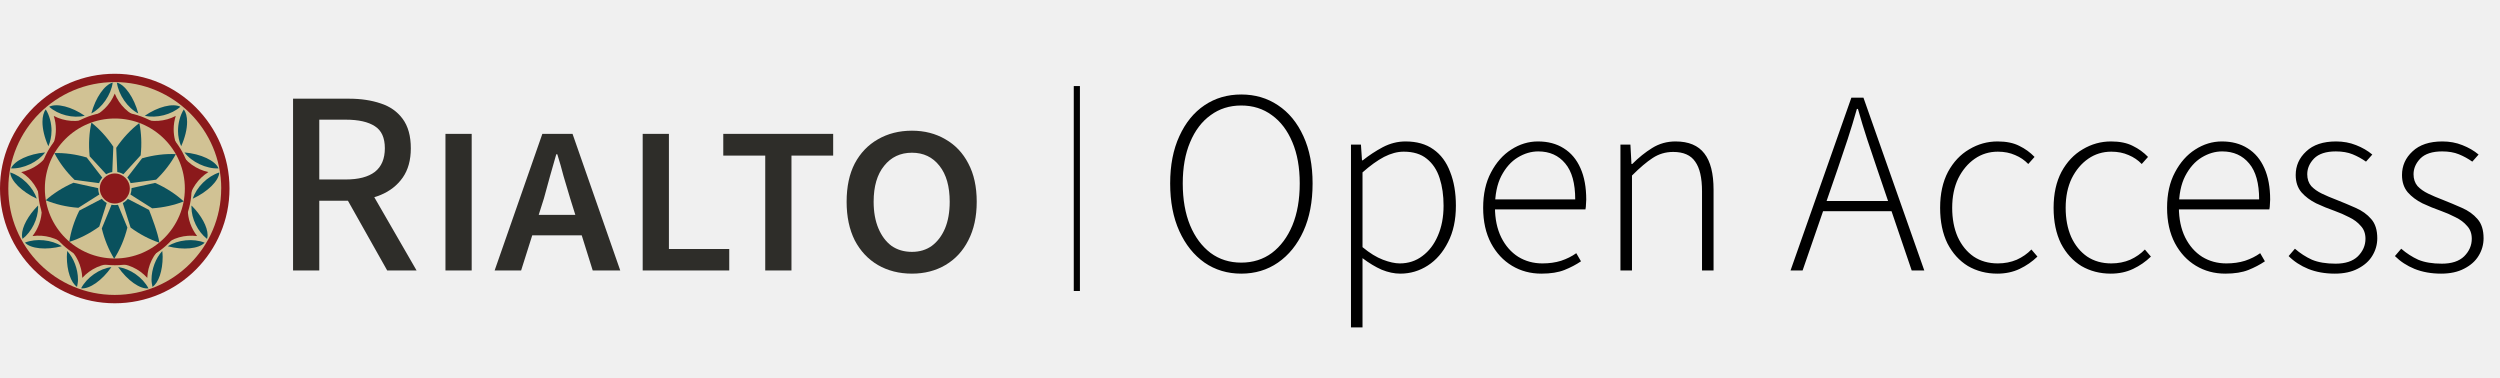
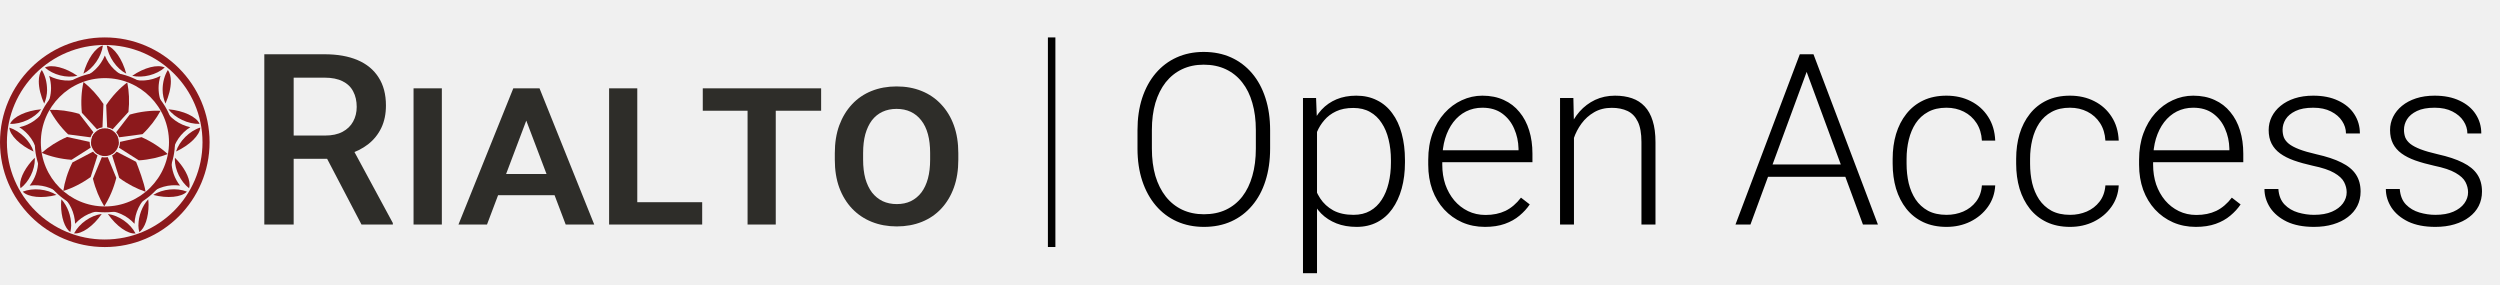
- <svg xmlns="http://www.w3.org/2000/svg" width="305" height="46" viewBox="0 0 305 46" fill="none">
-   <g clip-path="url(#clip0_68_1022)">
-     <path d="M14 9C6.282 9 0 15.28 0 23C0 30.72 6.282 37 14 37C21.718 37 28 30.72 28 23C28 15.28 21.723 9 14 9ZM14 35.501C7.093 35.501 1.493 29.902 1.493 23C1.493 16.098 7.093 10.499 14 10.499C20.907 10.499 26.507 16.098 26.507 23C26.507 29.902 20.907 35.501 14 35.501Z" fill="#8B191B" />
-     <path d="M26.985 23C26.985 30.169 21.169 35.981 13.994 35.981C6.819 35.981 1.015 30.169 1.015 23C1.015 15.831 6.825 10.013 14 10.013C21.175 10.013 26.991 15.825 26.991 23H26.985Z" fill="#D1C294" />
-     <path d="M24.045 28.794C23.322 27.858 22.907 26.709 22.907 25.518C22.907 25.216 22.931 24.908 22.989 24.6C22.989 24.6 22.989 24.588 22.989 24.582C23.258 23.071 24.162 21.785 25.422 20.991C23.969 20.677 22.674 19.777 21.898 18.438C21.42 17.608 21.187 16.69 21.187 15.772C21.187 15.221 21.274 14.67 21.443 14.143C20.131 14.83 18.567 14.96 17.115 14.439C15.674 13.912 14.56 12.798 14 11.417C13.44 12.798 12.326 13.912 10.873 14.439C9.432 14.96 7.869 14.83 6.562 14.143C6.732 14.67 6.819 15.215 6.819 15.772C6.819 16.696 6.58 17.626 6.102 18.462C5.332 19.789 4.037 20.689 2.584 20.997C3.833 21.779 4.731 23.053 5.011 24.546C5.011 24.546 5.028 24.647 5.028 24.653C5.075 24.943 5.098 25.234 5.098 25.518C5.098 26.715 4.69 27.864 3.967 28.8C5.437 28.599 6.953 29.008 8.126 29.985L8.167 30.021C8.167 30.021 8.196 30.044 8.207 30.056C9.339 31.04 9.981 32.444 10.039 33.901C11.037 32.799 12.466 32.13 14.012 32.13C15.546 32.13 16.969 32.794 17.967 33.901C18.025 32.414 18.69 30.986 19.874 29.997C21.052 29.014 22.569 28.605 24.039 28.8L24.045 28.794Z" fill="#8B191B" />
-     <path d="M22.552 23C22.552 27.716 18.725 31.537 14.012 31.537C9.298 31.537 5.472 27.716 5.472 23C5.472 18.284 9.298 14.457 14.012 14.457C18.725 14.457 22.552 18.278 22.552 23Z" fill="#D0C192" />
-     <path d="M4.655 25.269C4.655 25.204 4.643 25.139 4.638 25.074C3.447 26.27 2.678 27.68 2.678 28.688C2.678 28.854 2.707 29.002 2.748 29.144C3.873 28.273 4.649 26.697 4.649 25.269H4.655ZM3.039 29.6C3.751 30.352 5.641 30.536 7.537 30.038C6.294 29.239 4.41 29.055 3.039 29.6ZM20.469 30.044C22.365 30.542 24.255 30.358 24.967 29.606C23.596 29.061 21.712 29.245 20.469 30.044ZM23.357 25.263C23.357 26.691 24.133 28.273 25.258 29.144C25.299 29.002 25.328 28.854 25.328 28.688C25.328 27.68 24.564 26.27 23.368 25.074C23.368 25.139 23.351 25.198 23.351 25.263H23.357ZM16.87 13.841C16.351 11.909 15.248 10.321 14.262 10.078C14.467 11.583 15.575 13.171 16.87 13.841ZM11.142 13.841C12.437 13.165 13.545 11.583 13.749 10.078C12.763 10.321 11.661 11.909 11.142 13.841ZM8.155 31.33C8.155 33.013 8.645 34.494 9.398 34.998C9.456 34.713 9.514 34.423 9.514 34.115C9.514 32.847 9.001 31.496 8.202 30.619C8.184 30.856 8.155 31.093 8.155 31.33ZM23.52 24.238C25.346 23.391 26.699 22.058 26.758 21.039C25.317 21.495 23.957 22.852 23.52 24.238ZM10.342 14.125C8.744 13.023 6.918 12.555 5.997 13.023C7.093 14.012 8.896 14.463 10.342 14.125ZM6.288 15.985C6.288 15.037 6.043 14.078 5.582 13.349C5.32 13.698 5.18 14.226 5.18 14.871C5.18 15.754 5.437 16.821 5.903 17.846C6.137 17.283 6.282 16.655 6.282 15.991L6.288 15.985ZM9.893 35.175C10.908 35.3 12.448 34.221 13.592 32.586C12.139 32.764 10.599 33.842 9.893 35.175ZM26.664 20.547C26.267 19.599 24.506 18.77 22.505 18.598C23.392 19.771 25.153 20.607 26.664 20.547ZM1.248 21.039C1.307 22.058 2.66 23.391 4.486 24.238C4.048 22.852 2.689 21.495 1.248 21.039ZM18.486 34.109C18.486 34.417 18.544 34.707 18.602 34.998C19.355 34.494 19.845 33.013 19.845 31.33C19.845 31.099 19.816 30.856 19.798 30.619C18.993 31.496 18.486 32.847 18.486 34.109ZM22.009 13.023C21.082 12.561 19.256 13.023 17.663 14.125C19.098 14.451 20.918 13.989 22.009 13.023ZM5.507 18.598C3.506 18.776 1.744 19.599 1.347 20.547C2.858 20.607 4.614 19.771 5.507 18.598ZM14.414 32.586C15.557 34.227 17.098 35.306 18.113 35.181C17.413 33.842 15.867 32.77 14.414 32.586ZM22.102 17.84C22.569 16.815 22.826 15.748 22.826 14.871C22.826 14.226 22.686 13.698 22.423 13.349C21.968 14.083 21.718 15.037 21.718 15.985C21.718 16.649 21.863 17.277 22.102 17.84Z" fill="#0A515D" />
-     <path d="M10.588 19.214C9.223 18.811 7.857 18.64 6.638 18.675C7.21 19.789 8.05 20.926 9.1 21.951L13.102 22.479L10.582 19.214H10.588Z" fill="#0A515D" />
-     <path d="M8.96 22.295C7.647 22.87 6.492 23.616 5.577 24.428C6.732 24.914 8.102 25.245 9.561 25.352L12.985 23.178L8.96 22.295Z" fill="#0A515D" />
-     <path d="M9.672 25.702C9.036 26.981 8.627 28.303 8.453 29.511C9.648 29.138 10.92 28.51 12.11 27.645L13.335 23.776L9.666 25.696L9.672 25.702Z" fill="#0A515D" />
-     <path d="M19.046 21.922C20.061 20.95 20.878 19.866 21.449 18.805C20.183 18.74 18.754 18.906 17.331 19.315L14.898 22.473L19.046 21.922Z" fill="#0A515D" />
-     <path d="M17.162 18.948C17.313 17.549 17.243 16.193 16.998 15.014C15.995 15.778 15.009 16.809 14.181 18.035L14.356 22.023L17.162 18.948Z" fill="#0A515D" />
-     <path d="M13.819 17.887C13.032 16.708 12.104 15.713 11.153 14.96C10.879 16.187 10.786 17.603 10.938 19.066L13.656 22.028L13.825 17.893L13.819 17.887Z" fill="#0A515D" />
-     <path d="M22.412 24.57C21.478 23.711 20.282 22.917 18.923 22.313L15.027 23.172L18.567 25.417C19.973 25.323 21.297 25.015 22.418 24.57H22.412Z" fill="#0A515D" />
-     <path d="M15.931 27.764C17.074 28.605 18.293 29.227 19.442 29.606C19.297 28.486 18.439 26.265 18.183 25.613L14.665 23.782L15.931 27.764Z" fill="#0A515D" />
-     <path d="M12.419 27.87C12.752 29.256 13.288 30.524 13.93 31.561C14.613 30.501 15.184 29.197 15.54 27.764L14 24.025L12.419 27.87Z" fill="#0A515D" />
-     <path d="M4.649 23C4.649 28.16 8.849 32.361 14.012 32.361C19.174 32.361 23.374 28.16 23.374 23C23.374 17.84 19.174 13.639 14.012 13.639C8.849 13.639 4.649 17.84 4.649 23ZM5.04 23C5.04 18.053 9.065 14.03 14.012 14.03C18.958 14.03 22.983 18.053 22.983 23C22.983 27.947 18.958 31.97 14.012 31.97C9.065 31.97 5.04 27.947 5.04 23Z" fill="#8B191B" />
-     <path d="M15.937 22.994C15.937 24.061 15.073 24.925 14.006 24.925C12.938 24.925 12.075 24.061 12.075 22.994C12.075 21.928 12.944 21.063 14.006 21.063C15.068 21.063 15.937 21.928 15.937 22.994Z" fill="#8B191B" />
-     <path d="M11.982 22.994C11.982 24.114 12.892 25.02 14.012 25.02C15.132 25.02 16.042 24.108 16.042 22.994C16.042 21.88 15.132 20.968 14.012 20.968C12.892 20.968 11.982 21.874 11.982 22.994ZM12.174 22.994C12.174 21.981 12.997 21.163 14.006 21.163C15.015 21.163 15.838 21.987 15.838 22.994C15.838 24.001 15.015 24.831 14.006 24.831C12.997 24.831 12.174 24.007 12.174 22.994Z" fill="#D1C294" />
+ <svg xmlns="http://www.w3.org/2000/svg" width="334" height="38" viewBox="0 0 334 38" fill="none">
+   <g clip-path="url(#clip0_216_103)">
+     <path d="M13.988 31.998C6.774 31.998 0.923 26.178 0.923 19.003C0.923 11.828 6.774 6.008 13.988 6.008C21.203 6.008 27.054 11.828 27.054 19.003C27.054 26.178 21.203 31.998 13.988 31.998ZM14 5C6.28 5 0 11.279 0 19.003C0 26.727 6.28 33.006 14 33.006C21.72 33.006 28 26.727 28 19.003C28 11.279 21.72 5 14 5Z" fill="#8C191C" />
+     <path d="M14.017 27.582C9.287 27.582 5.456 23.743 5.456 19.009C5.456 14.274 9.287 10.436 14.017 10.436C18.748 10.436 22.579 14.274 22.579 19.009C22.579 23.743 18.748 27.582 14.017 27.582ZM22.991 20.583C23.258 19.068 24.163 17.782 25.423 16.992C23.966 16.68 22.677 15.778 21.9 14.44C21.424 13.614 21.186 12.694 21.186 11.774C21.186 11.22 21.273 10.672 21.441 10.141C20.129 10.831 18.562 10.961 17.117 10.436C15.677 9.905 14.563 8.797 14.006 7.417C13.443 8.797 12.328 9.911 10.877 10.442C9.438 10.967 7.876 10.831 6.565 10.141C6.733 10.672 6.82 11.214 6.82 11.769C6.82 12.694 6.582 13.62 6.1 14.457C5.328 15.784 4.04 16.686 2.583 16.998C3.831 17.782 4.73 19.05 5.009 20.548L5.027 20.654C5.073 20.943 5.096 21.232 5.096 21.52C5.096 22.717 4.684 23.867 3.964 24.799C5.433 24.598 6.948 25.005 8.126 25.984L8.167 26.019C8.167 26.019 8.196 26.043 8.207 26.055C9.339 27.039 9.978 28.442 10.036 29.899C11.034 28.796 12.462 28.13 14.012 28.13C15.544 28.13 16.972 28.796 17.97 29.899C18.028 28.413 18.696 26.986 19.88 25.99C21.058 25.005 22.573 24.598 24.047 24.793C23.322 23.861 22.91 22.712 22.91 21.515C22.91 21.208 22.939 20.901 22.991 20.595C22.991 20.595 22.991 20.583 22.991 20.577V20.583Z" fill="#8C191C" />
+     <path d="M22.103 13.844C22.567 12.818 22.828 11.751 22.828 10.872C22.828 10.23 22.689 9.699 22.428 9.351C21.969 10.082 21.726 11.037 21.726 11.987C21.726 12.647 21.871 13.278 22.109 13.844H22.103ZM14.412 28.59C15.556 30.229 17.099 31.308 18.11 31.184C17.407 29.846 15.863 28.773 14.412 28.59ZM5.508 14.599C3.512 14.775 1.747 15.601 1.347 16.55C2.856 16.609 4.614 15.772 5.508 14.599ZM22.01 9.021C21.081 8.555 19.259 9.021 17.663 10.13C19.096 10.454 20.919 9.994 22.01 9.021ZM18.487 30.117C18.487 30.429 18.545 30.718 18.609 31.007C19.357 30.5 19.851 29.02 19.851 27.34C19.851 27.11 19.822 26.868 19.804 26.627C19.003 27.505 18.492 28.855 18.492 30.117H18.487ZM1.248 17.046C1.306 18.066 2.658 19.398 4.487 20.247C4.051 18.861 2.687 17.505 1.248 17.046ZM26.665 16.55C26.265 15.601 24.506 14.775 22.503 14.599C23.391 15.772 25.15 16.603 26.665 16.55ZM9.896 31.178C10.912 31.302 12.45 30.229 13.594 28.584C12.143 28.767 10.599 29.84 9.896 31.178ZM6.286 11.987C6.286 11.037 6.042 10.082 5.584 9.351C5.323 9.699 5.183 10.23 5.183 10.872C5.183 11.751 5.439 12.824 5.909 13.844C6.141 13.284 6.292 12.653 6.292 11.987H6.286ZM10.343 10.13C8.747 9.021 6.919 8.561 5.996 9.021C7.093 10.006 8.892 10.466 10.343 10.13ZM23.519 20.241C25.347 19.392 26.7 18.06 26.758 17.04C25.318 17.494 23.954 18.856 23.519 20.241ZM8.155 27.328C8.155 29.014 8.648 30.494 9.397 31.001C9.455 30.712 9.513 30.424 9.513 30.117C9.513 28.849 9.002 27.499 8.201 26.621C8.184 26.856 8.155 27.098 8.155 27.328ZM11.144 9.841C12.439 9.168 13.547 7.582 13.75 6.079C12.764 6.321 11.661 7.907 11.144 9.841ZM16.867 9.841C16.351 7.907 15.248 6.321 14.261 6.079C14.47 7.582 15.573 9.168 16.867 9.841ZM23.357 21.267C23.357 22.694 24.134 24.274 25.26 25.147C25.301 25.005 25.33 24.858 25.33 24.693C25.33 23.684 24.564 22.275 23.374 21.078C23.374 21.143 23.357 21.202 23.357 21.267ZM20.472 26.043C22.37 26.538 24.256 26.355 24.97 25.601C23.6 25.052 21.714 25.241 20.472 26.043ZM3.041 25.607C3.755 26.361 5.642 26.544 7.54 26.043C6.298 25.247 4.411 25.058 3.041 25.607ZM4.655 21.273C4.655 21.208 4.643 21.143 4.638 21.078C3.448 22.269 2.682 23.684 2.682 24.693C2.682 24.858 2.711 25.011 2.751 25.147C3.877 24.274 4.655 22.7 4.655 21.273Z" fill="#8C191C" />
+     <path d="M13.112 18.478L12.613 17.83C12.479 17.989 12.369 18.172 12.299 18.372L13.118 18.478H13.112Z" fill="#8C191C" />
+     <path d="M12.485 17.671L10.587 15.212C9.217 14.811 7.853 14.64 6.64 14.675C7.215 15.79 8.051 16.928 9.101 17.953L12.09 18.349C12.178 18.095 12.311 17.871 12.479 17.671H12.485Z" fill="#8C191C" />
+     <path d="M12.178 18.997C12.178 19.215 12.224 19.422 12.294 19.616L12.99 19.174L12.178 18.997Z" fill="#8C191C" />
+     <path d="M11.98 18.997C11.98 18.997 11.98 18.968 11.98 18.956L8.956 18.295C7.644 18.867 6.489 19.616 5.572 20.424C6.727 20.907 8.097 21.243 9.56 21.349L12.119 19.722C12.032 19.498 11.98 19.251 11.98 18.997Z" fill="#8C191C" />
+     <path d="M13.089 20.577L13.338 19.787L12.607 20.17C12.74 20.335 12.903 20.471 13.089 20.577Z" fill="#8C191C" />
+     <path d="M12.433 20.259L9.676 21.703C9.037 22.983 8.631 24.303 8.457 25.512C9.653 25.141 10.924 24.51 12.114 23.649L13.031 20.766C12.799 20.636 12.595 20.465 12.433 20.259Z" fill="#8C191C" />
+     <path d="M14.894 18.478L15.724 18.366C15.649 18.166 15.538 17.983 15.405 17.818L14.9 18.478H14.894Z" fill="#8C191C" />
+     <path d="M17.326 15.318L15.521 17.665C15.695 17.859 15.828 18.089 15.915 18.343L19.044 17.924C20.06 16.951 20.872 15.866 21.447 14.805C20.182 14.74 18.754 14.905 17.326 15.312V15.318Z" fill="#8C191C" />
+     <path d="M14.36 18.024L14.917 17.417C14.737 17.311 14.54 17.234 14.325 17.199L14.36 18.024Z" fill="#8C191C" />
+     <path d="M17.001 11.014C15.997 11.774 15.01 12.812 14.186 14.039L14.313 17.004C14.581 17.046 14.83 17.134 15.051 17.27L17.163 14.952C17.314 13.549 17.245 12.193 17.001 11.014Z" fill="#8C191C" />
+     <path d="M13.095 17.417L13.652 18.024L13.687 17.199C13.472 17.234 13.274 17.317 13.095 17.417Z" fill="#8C191C" />
+     <path d="M13.692 17.004L13.82 13.891C13.031 12.712 12.108 11.716 11.156 10.961C10.877 12.187 10.79 13.602 10.935 15.064L12.961 17.275C13.181 17.14 13.431 17.051 13.692 17.01V17.004Z" fill="#8C191C" />
+     <path d="M15.724 19.622C15.794 19.427 15.84 19.221 15.84 18.997L15.022 19.18L15.724 19.628V19.622Z" fill="#8C191C" />
+     <path d="M18.922 18.319L16.032 18.956C16.032 18.956 16.032 18.985 16.032 19.003C16.032 19.262 15.979 19.504 15.892 19.734L18.556 21.426C19.961 21.332 21.284 21.025 22.405 20.583C21.47 19.722 20.274 18.926 18.916 18.325L18.922 18.319Z" fill="#8C191C" />
+     <path d="M15.405 20.17L14.668 19.787L14.917 20.583C15.103 20.477 15.265 20.335 15.405 20.176V20.17Z" fill="#8C191C" />
+     <path d="M18.185 21.621L15.585 20.265C15.416 20.471 15.213 20.642 14.981 20.772L15.933 23.773C17.076 24.61 18.295 25.235 19.445 25.618C19.299 24.498 18.446 22.275 18.185 21.627V21.621Z" fill="#8C191C" />
+     <path d="M14.325 20.801L14.006 20.029L13.687 20.801C13.791 20.819 13.896 20.837 14.006 20.837C14.116 20.837 14.22 20.825 14.319 20.807L14.325 20.801Z" fill="#8C191C" />
+     <path d="M14.006 21.031C13.867 21.031 13.739 21.019 13.605 20.99L12.415 23.873C12.752 25.259 13.286 26.526 13.925 27.564C14.604 26.503 15.178 25.2 15.538 23.767L14.395 20.99C14.267 21.014 14.133 21.031 14 21.031H14.006Z" fill="#8C191C" />
+     <path d="M5.038 19.003C5.038 14.056 9.061 10.035 14.012 10.035C18.963 10.035 22.985 14.056 22.985 19.003C22.985 23.95 18.963 27.971 14.012 27.971C9.061 27.971 5.038 23.944 5.038 19.003ZM4.649 19.003C4.649 24.168 8.852 28.366 14.012 28.366C19.172 28.366 23.374 24.162 23.374 19.003C23.374 13.844 19.172 9.64 14.012 9.64C8.852 9.64 4.649 13.838 4.649 19.003Z" fill="#8C191C" />
+     <path d="M15.875 18.997C15.875 20.023 15.045 20.854 14.017 20.854C12.99 20.854 12.16 20.023 12.16 18.997C12.16 17.971 12.996 17.14 14.017 17.14C15.039 17.14 15.875 17.971 15.875 18.997Z" fill="#8C191C" />
  </g>
-   <path d="M35.752 33V12.04H42.568C44.019 12.04 45.309 12.232 46.44 12.616C47.571 12.979 48.467 13.608 49.128 14.504C49.789 15.4 50.12 16.595 50.12 18.088C50.12 19.539 49.789 20.733 49.128 21.672C48.467 22.611 47.571 23.315 46.44 23.784C45.309 24.253 44.019 24.488 42.568 24.488H38.952V33H35.752ZM38.952 21.896H42.184C43.741 21.896 44.925 21.587 45.736 20.968C46.547 20.328 46.952 19.368 46.952 18.088C46.952 16.808 46.547 15.912 45.736 15.4C44.925 14.867 43.741 14.6 42.184 14.6H38.952V21.896ZM47.24 33L41.96 23.624L44.36 21.8L50.824 33H47.24ZM54.346 33V16.328H57.546V33H54.346ZM60.344 33L66.168 16.328H69.848L75.672 33H72.312L69.56 24.2C69.282 23.304 69.016 22.408 68.76 21.512C68.525 20.595 68.269 19.699 67.992 18.824H67.864C67.608 19.72 67.352 20.616 67.096 21.512C66.861 22.408 66.616 23.304 66.36 24.2L63.576 33H60.344ZM63.8 28.712V26.216H72.184V28.712H63.8ZM78.408 33V16.328H81.608V30.376H88.968V33H78.408ZM93.359 33V18.984H88.239V16.328H101.647V18.984H96.559V33H93.359ZM111.256 33.384C109.698 33.384 108.312 33.032 107.096 32.328C105.901 31.624 104.962 30.621 104.28 29.32C103.618 27.997 103.288 26.429 103.288 24.616C103.288 22.781 103.618 21.224 104.28 19.944C104.962 18.664 105.901 17.683 107.096 17C108.312 16.296 109.698 15.944 111.256 15.944C112.792 15.944 114.157 16.296 115.352 17C116.546 17.683 117.474 18.664 118.135 19.944C118.818 21.224 119.16 22.781 119.16 24.616C119.16 26.429 118.818 27.997 118.135 29.32C117.474 30.621 116.546 31.624 115.352 32.328C114.157 33.032 112.792 33.384 111.256 33.384ZM111.256 30.728C112.194 30.728 113.005 30.483 113.688 29.992C114.37 29.48 114.904 28.776 115.288 27.88C115.672 26.963 115.864 25.875 115.864 24.616C115.864 22.739 115.448 21.277 114.616 20.232C113.784 19.165 112.664 18.632 111.256 18.632C109.848 18.632 108.717 19.165 107.864 20.232C107.01 21.277 106.584 22.739 106.584 24.616C106.584 25.853 106.776 26.931 107.16 27.848C107.544 28.765 108.077 29.48 108.76 29.992C109.464 30.483 110.296 30.728 111.256 30.728Z" fill="#2E2D29" />
-   <line x1="131.375" y1="10.5" x2="131.375" y2="35.5" stroke="black" stroke-width="0.75" />
-   <path d="M151.432 33.384C149.747 33.384 148.253 32.936 146.952 32.04C145.651 31.123 144.627 29.843 143.88 28.2C143.133 26.557 142.76 24.616 142.76 22.376C142.76 20.157 143.133 18.237 143.88 16.616C144.627 14.973 145.651 13.715 146.952 12.84C148.253 11.965 149.747 11.528 151.432 11.528C153.117 11.528 154.611 11.965 155.912 12.84C157.235 13.715 158.269 14.973 159.016 16.616C159.763 18.237 160.136 20.157 160.136 22.376C160.136 24.616 159.763 26.557 159.016 28.2C158.269 29.843 157.235 31.123 155.912 32.04C154.611 32.936 153.117 33.384 151.432 33.384ZM151.432 32.04C152.861 32.04 154.109 31.645 155.176 30.856C156.243 30.045 157.075 28.925 157.672 27.496C158.269 26.045 158.568 24.339 158.568 22.376C158.568 20.435 158.269 18.76 157.672 17.352C157.075 15.923 156.243 14.824 155.176 14.056C154.109 13.267 152.861 12.872 151.432 12.872C150.003 12.872 148.755 13.267 147.688 14.056C146.621 14.824 145.789 15.923 145.192 17.352C144.595 18.76 144.296 20.435 144.296 22.376C144.296 24.339 144.595 26.045 145.192 27.496C145.789 28.925 146.621 30.045 147.688 30.856C148.755 31.645 150.003 32.04 151.432 32.04ZM164.819 39.944V17.64H166.035L166.163 19.56H166.259C167.006 18.963 167.816 18.429 168.691 17.96C169.587 17.491 170.515 17.256 171.475 17.256C172.84 17.256 173.971 17.576 174.867 18.216C175.784 18.856 176.467 19.773 176.915 20.968C177.384 22.141 177.619 23.517 177.619 25.096C177.619 26.824 177.299 28.307 176.659 29.544C176.04 30.781 175.219 31.731 174.195 32.392C173.171 33.053 172.051 33.384 170.835 33.384C170.11 33.384 169.352 33.224 168.563 32.904C167.795 32.563 167.016 32.093 166.227 31.496V34.344V39.944H164.819ZM170.771 32.136C171.816 32.136 172.734 31.837 173.523 31.24C174.334 30.643 174.963 29.821 175.411 28.776C175.88 27.709 176.115 26.483 176.115 25.096C176.115 23.837 175.955 22.717 175.635 21.736C175.315 20.733 174.792 19.944 174.067 19.368C173.363 18.792 172.424 18.504 171.251 18.504C170.483 18.504 169.683 18.717 168.851 19.144C168.04 19.571 167.166 20.2 166.227 21.032V30.152C167.102 30.877 167.934 31.389 168.723 31.688C169.512 31.987 170.195 32.136 170.771 32.136ZM188.049 33.384C186.727 33.384 185.532 33.064 184.465 32.424C183.399 31.784 182.545 30.867 181.905 29.672C181.265 28.456 180.945 27.016 180.945 25.352C180.945 23.667 181.265 22.227 181.905 21.032C182.545 19.816 183.367 18.888 184.369 18.248C185.393 17.587 186.481 17.256 187.633 17.256C188.849 17.256 189.895 17.533 190.769 18.088C191.665 18.643 192.348 19.453 192.817 20.52C193.287 21.565 193.521 22.845 193.521 24.36C193.521 24.531 193.511 24.723 193.489 24.936C193.489 25.128 193.468 25.331 193.425 25.544H181.809V24.328H192.177C192.177 22.365 191.772 20.904 190.961 19.944C190.151 18.963 189.052 18.472 187.665 18.472C186.812 18.472 185.98 18.717 185.169 19.208C184.359 19.699 183.687 20.456 183.153 21.48C182.641 22.483 182.385 23.752 182.385 25.288C182.385 26.696 182.641 27.923 183.153 28.968C183.665 29.992 184.359 30.781 185.233 31.336C186.108 31.869 187.089 32.136 188.177 32.136C189.009 32.136 189.767 32.029 190.449 31.816C191.153 31.581 191.772 31.272 192.305 30.888L192.881 31.88C192.284 32.285 191.612 32.637 190.865 32.936C190.119 33.235 189.18 33.384 188.049 33.384ZM197.694 33V17.64H198.91L199.038 20.008H199.134C199.923 19.219 200.734 18.568 201.566 18.056C202.419 17.523 203.369 17.256 204.414 17.256C206.014 17.256 207.187 17.747 207.934 18.728C208.681 19.688 209.054 21.16 209.054 23.144V33H207.646V23.336C207.646 21.693 207.369 20.488 206.814 19.72C206.281 18.931 205.385 18.536 204.126 18.536C203.209 18.536 202.377 18.781 201.63 19.272C200.905 19.741 200.062 20.456 199.102 21.416V33H197.694ZM218.444 33L225.868 11.912H227.34L234.764 33H233.228L229.004 20.584C228.577 19.325 228.172 18.12 227.788 16.968C227.404 15.795 227.03 14.568 226.668 13.288H226.54C226.177 14.568 225.804 15.795 225.42 16.968C225.036 18.12 224.63 19.325 224.204 20.584L219.916 33H218.444ZM221.836 25.768V24.52H231.276V25.768H221.836ZM243.671 33.384C242.349 33.384 241.154 33.075 240.087 32.456C239.042 31.816 238.21 30.899 237.591 29.704C236.994 28.488 236.695 27.037 236.695 25.352C236.695 23.645 237.015 22.184 237.655 20.968C238.317 19.752 239.181 18.835 240.247 18.216C241.314 17.576 242.466 17.256 243.703 17.256C244.77 17.256 245.655 17.437 246.359 17.8C247.063 18.141 247.682 18.589 248.215 19.144L247.447 20.008C246.999 19.539 246.466 19.176 245.847 18.92C245.229 18.643 244.525 18.504 243.735 18.504C242.69 18.504 241.751 18.792 240.919 19.368C240.087 19.944 239.415 20.744 238.903 21.768C238.413 22.792 238.167 23.987 238.167 25.352C238.167 26.696 238.391 27.88 238.839 28.904C239.309 29.928 239.959 30.728 240.791 31.304C241.623 31.859 242.605 32.136 243.735 32.136C244.567 32.136 245.335 31.987 246.039 31.688C246.743 31.368 247.341 30.952 247.831 30.44L248.567 31.304C247.927 31.923 247.202 32.424 246.391 32.808C245.581 33.192 244.674 33.384 243.671 33.384ZM257.515 33.384C256.192 33.384 254.998 33.075 253.931 32.456C252.886 31.816 252.054 30.899 251.435 29.704C250.838 28.488 250.539 27.037 250.539 25.352C250.539 23.645 250.859 22.184 251.499 20.968C252.16 19.752 253.024 18.835 254.091 18.216C255.158 17.576 256.31 17.256 257.547 17.256C258.614 17.256 259.499 17.437 260.203 17.8C260.907 18.141 261.526 18.589 262.059 19.144L261.291 20.008C260.843 19.539 260.31 19.176 259.691 18.92C259.072 18.643 258.368 18.504 257.579 18.504C256.534 18.504 255.595 18.792 254.763 19.368C253.931 19.944 253.259 20.744 252.747 21.768C252.256 22.792 252.011 23.987 252.011 25.352C252.011 26.696 252.235 27.88 252.683 28.904C253.152 29.928 253.803 30.728 254.635 31.304C255.467 31.859 256.448 32.136 257.579 32.136C258.411 32.136 259.179 31.987 259.883 31.688C260.587 31.368 261.184 30.952 261.675 30.44L262.411 31.304C261.771 31.923 261.046 32.424 260.235 32.808C259.424 33.192 258.518 33.384 257.515 33.384ZM271.487 33.384C270.164 33.384 268.969 33.064 267.903 32.424C266.836 31.784 265.983 30.867 265.343 29.672C264.703 28.456 264.383 27.016 264.383 25.352C264.383 23.667 264.703 22.227 265.343 21.032C265.983 19.816 266.804 18.888 267.807 18.248C268.831 17.587 269.919 17.256 271.071 17.256C272.287 17.256 273.332 17.533 274.207 18.088C275.103 18.643 275.785 19.453 276.255 20.52C276.724 21.565 276.959 22.845 276.959 24.36C276.959 24.531 276.948 24.723 276.927 24.936C276.927 25.128 276.905 25.331 276.863 25.544H265.247V24.328H275.615C275.615 22.365 275.209 20.904 274.399 19.944C273.588 18.963 272.489 18.472 271.103 18.472C270.249 18.472 269.417 18.717 268.607 19.208C267.796 19.699 267.124 20.456 266.591 21.48C266.079 22.483 265.823 23.752 265.823 25.288C265.823 26.696 266.079 27.923 266.591 28.968C267.103 29.992 267.796 30.781 268.671 31.336C269.545 31.869 270.527 32.136 271.615 32.136C272.447 32.136 273.204 32.029 273.887 31.816C274.591 31.581 275.209 31.272 275.743 30.888L276.319 31.88C275.721 32.285 275.049 32.637 274.303 32.936C273.556 33.235 272.617 33.384 271.487 33.384ZM284.844 33.384C283.649 33.384 282.572 33.192 281.612 32.808C280.673 32.424 279.873 31.901 279.212 31.24L279.98 30.344C280.62 30.899 281.313 31.347 282.06 31.688C282.828 32.008 283.788 32.168 284.94 32.168C286.134 32.168 287.041 31.869 287.66 31.272C288.278 30.653 288.588 29.939 288.588 29.128C288.588 28.488 288.396 27.965 288.012 27.56C287.649 27.133 287.18 26.781 286.604 26.504C286.028 26.205 285.441 25.949 284.844 25.736C284.054 25.459 283.297 25.149 282.572 24.808C281.846 24.445 281.249 23.997 280.78 23.464C280.31 22.909 280.076 22.205 280.076 21.352C280.076 20.221 280.502 19.261 281.356 18.472C282.209 17.661 283.425 17.256 285.004 17.256C285.878 17.256 286.689 17.405 287.436 17.704C288.204 18.003 288.865 18.387 289.42 18.856L288.652 19.72C288.14 19.357 287.596 19.059 287.02 18.824C286.444 18.589 285.761 18.472 284.972 18.472C283.777 18.472 282.892 18.76 282.316 19.336C281.761 19.912 281.484 20.552 281.484 21.256C281.484 21.832 281.644 22.312 281.964 22.696C282.305 23.059 282.742 23.368 283.276 23.624C283.809 23.88 284.385 24.125 285.004 24.36C285.814 24.68 286.604 25.011 287.372 25.352C288.161 25.693 288.801 26.152 289.292 26.728C289.782 27.283 290.028 28.061 290.028 29.064C290.028 29.832 289.825 30.547 289.42 31.208C289.036 31.848 288.449 32.371 287.66 32.776C286.892 33.181 285.953 33.384 284.844 33.384ZM297.812 33.384C296.618 33.384 295.54 33.192 294.58 32.808C293.642 32.424 292.842 31.901 292.18 31.24L292.948 30.344C293.588 30.899 294.282 31.347 295.028 31.688C295.796 32.008 296.756 32.168 297.908 32.168C299.103 32.168 300.01 31.869 300.628 31.272C301.247 30.653 301.556 29.939 301.556 29.128C301.556 28.488 301.364 27.965 300.98 27.56C300.618 27.133 300.148 26.781 299.572 26.504C298.996 26.205 298.41 25.949 297.812 25.736C297.023 25.459 296.266 25.149 295.54 24.808C294.815 24.445 294.218 23.997 293.748 23.464C293.279 22.909 293.044 22.205 293.044 21.352C293.044 20.221 293.471 19.261 294.324 18.472C295.178 17.661 296.394 17.256 297.972 17.256C298.847 17.256 299.658 17.405 300.404 17.704C301.172 18.003 301.834 18.387 302.388 18.856L301.62 19.72C301.108 19.357 300.564 19.059 299.988 18.824C299.412 18.589 298.73 18.472 297.94 18.472C296.746 18.472 295.86 18.76 295.284 19.336C294.73 19.912 294.452 20.552 294.452 21.256C294.452 21.832 294.612 22.312 294.932 22.696C295.274 23.059 295.711 23.368 296.244 23.624C296.778 23.88 297.354 24.125 297.972 24.36C298.783 24.68 299.572 25.011 300.34 25.352C301.13 25.693 301.77 26.152 302.26 26.728C302.751 27.283 302.996 28.061 302.996 29.064C302.996 29.832 302.794 30.547 302.388 31.208C302.004 31.848 301.418 32.371 300.628 32.776C299.86 33.181 298.922 33.384 297.812 33.384Z" fill="black" />
+   <path d="M35.312 7.25H43.359C45.089 7.25 46.562 7.51 47.781 8.031C49 8.552 49.932 9.323 50.578 10.344C51.234 11.354 51.562 12.604 51.562 14.094C51.562 15.229 51.354 16.229 50.938 17.094C50.521 17.958 49.932 18.688 49.172 19.281C48.411 19.865 47.505 20.318 46.453 20.641L45.266 21.219H38.031L38 18.109H43.422C44.359 18.109 45.141 17.943 45.766 17.609C46.391 17.276 46.859 16.823 47.172 16.25C47.495 15.667 47.656 15.01 47.656 14.281C47.656 13.49 47.5 12.802 47.188 12.219C46.885 11.625 46.417 11.172 45.781 10.859C45.146 10.537 44.339 10.375 43.359 10.375H39.234V30H35.312V7.25ZM48.297 30L42.953 19.781L47.062 19.766L52.484 29.797V30H48.297ZM59.031 11.797V30H55.25V11.797H59.031ZM70.531 15.531L65.062 30H61.25L68.578 11.797H71.109L70.531 15.531ZM75.578 30L70.078 15.5L69.5 11.797H72.078L79.391 30H75.578ZM75.344 23.25V26.078H64.938V23.25H75.344ZM93.812 27.016V30H83.953V27.016H93.812ZM85.141 11.797V30H81.375V11.797H85.141ZM103.641 11.797V30H99.875V11.797H103.641ZM109.703 11.797V14.797H93.891V11.797H109.703ZM128.031 20.469V21.344C128.031 22.729 127.833 23.969 127.438 25.062C127.042 26.156 126.479 27.094 125.75 27.875C125.031 28.646 124.167 29.234 123.156 29.641C122.146 30.047 121.031 30.25 119.812 30.25C118.594 30.25 117.479 30.047 116.469 29.641C115.458 29.234 114.583 28.646 113.844 27.875C113.104 27.094 112.531 26.156 112.125 25.062C111.729 23.969 111.531 22.729 111.531 21.344V20.469C111.531 19.083 111.729 17.844 112.125 16.75C112.531 15.656 113.099 14.719 113.828 13.938C114.557 13.156 115.427 12.562 116.438 12.156C117.448 11.75 118.562 11.547 119.781 11.547C121.01 11.547 122.125 11.75 123.125 12.156C124.135 12.562 125.005 13.156 125.734 13.938C126.474 14.719 127.042 15.656 127.438 16.75C127.833 17.844 128.031 19.083 128.031 20.469ZM124.266 21.344V20.438C124.266 19.49 124.167 18.651 123.969 17.922C123.771 17.193 123.474 16.578 123.078 16.078C122.693 15.578 122.224 15.198 121.672 14.938C121.12 14.677 120.49 14.547 119.781 14.547C119.083 14.547 118.453 14.677 117.891 14.938C117.339 15.198 116.87 15.578 116.484 16.078C116.109 16.578 115.818 17.193 115.609 17.922C115.411 18.651 115.312 19.49 115.312 20.438V21.344C115.312 22.281 115.411 23.12 115.609 23.859C115.818 24.588 116.115 25.208 116.5 25.719C116.896 26.219 117.37 26.604 117.922 26.875C118.484 27.135 119.115 27.266 119.812 27.266C120.521 27.266 121.146 27.135 121.688 26.875C122.24 26.604 122.708 26.219 123.094 25.719C123.479 25.208 123.771 24.588 123.969 23.859C124.167 23.12 124.266 22.281 124.266 21.344Z" fill="#2E2D29" />
+   <line x1="140.5" y1="5" x2="140.5" y2="33" stroke="black" />
+   <path d="M169.688 17.406V19.844C169.688 21.438 169.479 22.88 169.062 24.172C168.656 25.453 168.062 26.552 167.281 27.469C166.51 28.385 165.583 29.088 164.5 29.578C163.417 30.068 162.198 30.312 160.844 30.312C159.521 30.312 158.312 30.068 157.219 29.578C156.135 29.088 155.203 28.385 154.422 27.469C153.641 26.552 153.036 25.453 152.609 24.172C152.182 22.88 151.969 21.438 151.969 19.844V17.406C151.969 15.812 152.177 14.375 152.594 13.094C153.021 11.802 153.625 10.698 154.406 9.781C155.188 8.865 156.12 8.161 157.203 7.672C158.286 7.182 159.49 6.938 160.812 6.938C162.167 6.938 163.385 7.182 164.469 7.672C165.552 8.161 166.484 8.865 167.266 9.781C168.047 10.698 168.646 11.802 169.062 13.094C169.479 14.375 169.688 15.812 169.688 17.406ZM167.781 19.844V17.375C167.781 16.031 167.625 14.823 167.312 13.75C167.01 12.677 166.557 11.76 165.953 11C165.359 10.24 164.63 9.656 163.766 9.25C162.901 8.844 161.917 8.641 160.812 8.641C159.74 8.641 158.776 8.844 157.922 9.25C157.068 9.656 156.339 10.24 155.734 11C155.141 11.76 154.682 12.677 154.359 13.75C154.047 14.823 153.891 16.031 153.891 17.375V19.844C153.891 21.198 154.047 22.417 154.359 23.5C154.682 24.573 155.146 25.495 155.75 26.266C156.354 27.026 157.083 27.609 157.938 28.016C158.802 28.422 159.771 28.625 160.844 28.625C161.958 28.625 162.943 28.422 163.797 28.016C164.651 27.609 165.375 27.026 165.969 26.266C166.562 25.495 167.01 24.573 167.312 23.5C167.625 22.417 167.781 21.198 167.781 19.844ZM175.953 16.344V36.5H174.078V13.094H175.828L175.953 16.344ZM187.703 21.391V21.719C187.703 22.979 187.557 24.135 187.266 25.188C186.974 26.24 186.552 27.151 186 27.922C185.458 28.682 184.786 29.271 183.984 29.688C183.182 30.104 182.271 30.312 181.25 30.312C180.24 30.312 179.339 30.156 178.547 29.844C177.755 29.531 177.073 29.088 176.5 28.516C175.938 27.932 175.484 27.255 175.141 26.484C174.807 25.703 174.573 24.849 174.438 23.922V19.594C174.594 18.573 174.849 17.646 175.203 16.812C175.557 15.979 176.01 15.26 176.562 14.656C177.125 14.052 177.792 13.588 178.562 13.266C179.333 12.943 180.214 12.781 181.203 12.781C182.234 12.781 183.151 12.984 183.953 13.391C184.766 13.787 185.448 14.365 186 15.125C186.562 15.875 186.984 16.781 187.266 17.844C187.557 18.896 187.703 20.078 187.703 21.391ZM185.828 21.719V21.391C185.828 20.401 185.724 19.484 185.516 18.641C185.318 17.797 185.01 17.062 184.594 16.438C184.188 15.802 183.667 15.307 183.031 14.953C182.406 14.599 181.661 14.422 180.797 14.422C179.901 14.422 179.135 14.573 178.5 14.875C177.875 15.167 177.354 15.557 176.938 16.047C176.521 16.526 176.193 17.052 175.953 17.625C175.714 18.198 175.536 18.76 175.422 19.312V24.297C175.62 25.088 175.938 25.823 176.375 26.5C176.812 27.167 177.396 27.703 178.125 28.109C178.865 28.505 179.766 28.703 180.828 28.703C181.682 28.703 182.422 28.526 183.047 28.172C183.672 27.818 184.188 27.323 184.594 26.688C185.01 26.052 185.318 25.312 185.516 24.469C185.724 23.625 185.828 22.708 185.828 21.719ZM198.391 30.312C197.286 30.312 196.271 30.109 195.344 29.703C194.427 29.297 193.625 28.724 192.938 27.984C192.26 27.245 191.734 26.37 191.359 25.359C190.995 24.338 190.812 23.224 190.812 22.016V21.344C190.812 20.042 191.005 18.865 191.391 17.812C191.776 16.76 192.307 15.859 192.984 15.109C193.661 14.359 194.432 13.787 195.297 13.391C196.172 12.984 197.089 12.781 198.047 12.781C199.12 12.781 200.073 12.974 200.906 13.359C201.74 13.734 202.438 14.271 203 14.969C203.573 15.656 204.005 16.474 204.297 17.422C204.589 18.359 204.734 19.396 204.734 20.531V21.672H191.938V20.078H202.875V19.859C202.854 18.912 202.661 18.026 202.297 17.203C201.943 16.37 201.411 15.693 200.703 15.172C199.995 14.651 199.109 14.391 198.047 14.391C197.255 14.391 196.526 14.557 195.859 14.891C195.203 15.224 194.635 15.703 194.156 16.328C193.688 16.943 193.323 17.677 193.062 18.531C192.812 19.375 192.688 20.312 192.688 21.344V22.016C192.688 22.953 192.823 23.828 193.094 24.641C193.375 25.443 193.771 26.151 194.281 26.766C194.802 27.38 195.417 27.859 196.125 28.203C196.833 28.547 197.615 28.719 198.469 28.719C199.469 28.719 200.354 28.537 201.125 28.172C201.896 27.797 202.589 27.208 203.203 26.406L204.375 27.312C204.01 27.854 203.552 28.354 203 28.812C202.458 29.271 201.807 29.635 201.047 29.906C200.286 30.177 199.401 30.312 198.391 30.312ZM210.281 16.703V30H208.422V13.094H210.203L210.281 16.703ZM209.859 20.5L209.031 20.031C209.094 19.031 209.297 18.094 209.641 17.219C209.984 16.344 210.448 15.573 211.031 14.906C211.625 14.24 212.318 13.719 213.109 13.344C213.911 12.969 214.797 12.781 215.766 12.781C216.609 12.781 217.365 12.896 218.031 13.125C218.698 13.354 219.266 13.719 219.734 14.219C220.203 14.719 220.557 15.359 220.797 16.141C221.047 16.922 221.172 17.875 221.172 19V30H219.297V18.984C219.297 17.818 219.135 16.906 218.812 16.25C218.49 15.583 218.031 15.109 217.438 14.828C216.844 14.547 216.141 14.406 215.328 14.406C214.432 14.406 213.646 14.604 212.969 15C212.302 15.385 211.74 15.891 211.281 16.516C210.833 17.13 210.49 17.792 210.25 18.5C210.01 19.198 209.88 19.865 209.859 20.5ZM241.734 8.609L233.859 30H231.859L240.453 7.25H241.844L241.734 8.609ZM248.891 30L241 8.609L240.891 7.25H242.281L250.891 30H248.891ZM247.484 21.969V23.625H235.406V21.969H247.484ZM260.062 28.703C260.854 28.703 261.594 28.557 262.281 28.266C262.979 27.963 263.552 27.521 264 26.938C264.458 26.344 264.719 25.62 264.781 24.766H266.562C266.51 25.838 266.182 26.797 265.578 27.641C264.984 28.474 264.203 29.13 263.234 29.609C262.276 30.078 261.219 30.312 260.062 30.312C258.885 30.312 257.844 30.099 256.938 29.672C256.042 29.245 255.292 28.651 254.688 27.891C254.083 27.12 253.625 26.224 253.312 25.203C253.01 24.172 252.859 23.062 252.859 21.875V21.219C252.859 20.031 253.01 18.927 253.312 17.906C253.625 16.875 254.083 15.979 254.688 15.219C255.292 14.448 256.042 13.849 256.938 13.422C257.833 12.995 258.87 12.781 260.047 12.781C261.255 12.781 262.339 13.026 263.297 13.516C264.266 14.005 265.036 14.698 265.609 15.594C266.193 16.49 266.51 17.552 266.562 18.781H264.781C264.729 17.875 264.49 17.094 264.062 16.438C263.635 15.781 263.073 15.276 262.375 14.922C261.677 14.568 260.901 14.391 260.047 14.391C259.089 14.391 258.271 14.578 257.594 14.953C256.917 15.318 256.365 15.823 255.938 16.469C255.521 17.104 255.214 17.833 255.016 18.656C254.818 19.469 254.719 20.323 254.719 21.219V21.875C254.719 22.781 254.812 23.646 255 24.469C255.198 25.281 255.505 26.005 255.922 26.641C256.349 27.276 256.901 27.781 257.578 28.156C258.266 28.521 259.094 28.703 260.062 28.703ZM276.562 28.703C277.354 28.703 278.094 28.557 278.781 28.266C279.479 27.963 280.052 27.521 280.5 26.938C280.958 26.344 281.219 25.62 281.281 24.766H283.062C283.01 25.838 282.682 26.797 282.078 27.641C281.484 28.474 280.703 29.13 279.734 29.609C278.776 30.078 277.719 30.312 276.562 30.312C275.385 30.312 274.344 30.099 273.438 29.672C272.542 29.245 271.792 28.651 271.188 27.891C270.583 27.12 270.125 26.224 269.812 25.203C269.51 24.172 269.359 23.062 269.359 21.875V21.219C269.359 20.031 269.51 18.927 269.812 17.906C270.125 16.875 270.583 15.979 271.188 15.219C271.792 14.448 272.542 13.849 273.438 13.422C274.333 12.995 275.37 12.781 276.547 12.781C277.755 12.781 278.839 13.026 279.797 13.516C280.766 14.005 281.536 14.698 282.109 15.594C282.693 16.49 283.01 17.552 283.062 18.781H281.281C281.229 17.875 280.99 17.094 280.562 16.438C280.135 15.781 279.573 15.276 278.875 14.922C278.177 14.568 277.401 14.391 276.547 14.391C275.589 14.391 274.771 14.578 274.094 14.953C273.417 15.318 272.865 15.823 272.438 16.469C272.021 17.104 271.714 17.833 271.516 18.656C271.318 19.469 271.219 20.323 271.219 21.219V21.875C271.219 22.781 271.312 23.646 271.5 24.469C271.698 25.281 272.005 26.005 272.422 26.641C272.849 27.276 273.401 27.781 274.078 28.156C274.766 28.521 275.594 28.703 276.562 28.703ZM293.359 30.312C292.255 30.312 291.24 30.109 290.312 29.703C289.396 29.297 288.594 28.724 287.906 27.984C287.229 27.245 286.703 26.37 286.328 25.359C285.964 24.338 285.781 23.224 285.781 22.016V21.344C285.781 20.042 285.974 18.865 286.359 17.812C286.745 16.76 287.276 15.859 287.953 15.109C288.63 14.359 289.401 13.787 290.266 13.391C291.141 12.984 292.057 12.781 293.016 12.781C294.089 12.781 295.042 12.974 295.875 13.359C296.708 13.734 297.406 14.271 297.969 14.969C298.542 15.656 298.974 16.474 299.266 17.422C299.557 18.359 299.703 19.396 299.703 20.531V21.672H286.906V20.078H297.844V19.859C297.823 18.912 297.63 18.026 297.266 17.203C296.911 16.37 296.38 15.693 295.672 15.172C294.964 14.651 294.078 14.391 293.016 14.391C292.224 14.391 291.495 14.557 290.828 14.891C290.172 15.224 289.604 15.703 289.125 16.328C288.656 16.943 288.292 17.677 288.031 18.531C287.781 19.375 287.656 20.312 287.656 21.344V22.016C287.656 22.953 287.792 23.828 288.062 24.641C288.344 25.443 288.74 26.151 289.25 26.766C289.771 27.38 290.385 27.859 291.094 28.203C291.802 28.547 292.583 28.719 293.438 28.719C294.438 28.719 295.323 28.537 296.094 28.172C296.865 27.797 297.557 27.208 298.172 26.406L299.344 27.312C298.979 27.854 298.521 28.354 297.969 28.812C297.427 29.271 296.776 29.635 296.016 29.906C295.255 30.177 294.37 30.312 293.359 30.312ZM313.516 25.688C313.516 25.229 313.401 24.776 313.172 24.328C312.943 23.88 312.5 23.469 311.844 23.094C311.198 22.719 310.245 22.401 308.984 22.141C308.047 21.932 307.208 21.698 306.469 21.438C305.74 21.177 305.125 20.865 304.625 20.5C304.125 20.135 303.745 19.698 303.484 19.188C303.224 18.677 303.094 18.073 303.094 17.375C303.094 16.75 303.229 16.162 303.5 15.609C303.781 15.047 304.177 14.557 304.688 14.141C305.208 13.713 305.833 13.38 306.562 13.141C307.302 12.901 308.13 12.781 309.047 12.781C310.349 12.781 311.464 13.005 312.391 13.453C313.328 13.891 314.042 14.49 314.531 15.25C315.031 16.01 315.281 16.87 315.281 17.828H313.422C313.422 17.245 313.25 16.693 312.906 16.172C312.573 15.651 312.078 15.224 311.422 14.891C310.776 14.557 309.984 14.391 309.047 14.391C308.078 14.391 307.292 14.537 306.688 14.828C306.083 15.12 305.641 15.49 305.359 15.938C305.089 16.385 304.953 16.849 304.953 17.328C304.953 17.703 305.01 18.047 305.125 18.359C305.25 18.662 305.469 18.943 305.781 19.203C306.104 19.463 306.562 19.708 307.156 19.938C307.75 20.167 308.521 20.391 309.469 20.609C310.833 20.912 311.948 21.281 312.812 21.719C313.688 22.146 314.333 22.677 314.75 23.312C315.167 23.938 315.375 24.698 315.375 25.594C315.375 26.292 315.229 26.932 314.938 27.516C314.646 28.088 314.224 28.583 313.672 29C313.13 29.417 312.474 29.74 311.703 29.969C310.943 30.198 310.089 30.312 309.141 30.312C307.714 30.312 306.505 30.078 305.516 29.609C304.536 29.13 303.792 28.505 303.281 27.734C302.781 26.953 302.531 26.125 302.531 25.25H304.391C304.453 26.125 304.729 26.818 305.219 27.328C305.708 27.828 306.307 28.182 307.016 28.391C307.734 28.599 308.443 28.703 309.141 28.703C310.099 28.703 310.901 28.562 311.547 28.281C312.193 28 312.682 27.63 313.016 27.172C313.349 26.713 313.516 26.219 313.516 25.688ZM329.734 25.688C329.734 25.229 329.62 24.776 329.391 24.328C329.161 23.88 328.719 23.469 328.062 23.094C327.417 22.719 326.464 22.401 325.203 22.141C324.266 21.932 323.427 21.698 322.688 21.438C321.958 21.177 321.344 20.865 320.844 20.5C320.344 20.135 319.964 19.698 319.703 19.188C319.443 18.677 319.312 18.073 319.312 17.375C319.312 16.75 319.448 16.162 319.719 15.609C320 15.047 320.396 14.557 320.906 14.141C321.427 13.713 322.052 13.38 322.781 13.141C323.521 12.901 324.349 12.781 325.266 12.781C326.568 12.781 327.682 13.005 328.609 13.453C329.547 13.891 330.26 14.49 330.75 15.25C331.25 16.01 331.5 16.87 331.5 17.828H329.641C329.641 17.245 329.469 16.693 329.125 16.172C328.792 15.651 328.297 15.224 327.641 14.891C326.995 14.557 326.203 14.391 325.266 14.391C324.297 14.391 323.51 14.537 322.906 14.828C322.302 15.12 321.859 15.49 321.578 15.938C321.307 16.385 321.172 16.849 321.172 17.328C321.172 17.703 321.229 18.047 321.344 18.359C321.469 18.662 321.688 18.943 322 19.203C322.323 19.463 322.781 19.708 323.375 19.938C323.969 20.167 324.74 20.391 325.688 20.609C327.052 20.912 328.167 21.281 329.031 21.719C329.906 22.146 330.552 22.677 330.969 23.312C331.385 23.938 331.594 24.698 331.594 25.594C331.594 26.292 331.448 26.932 331.156 27.516C330.865 28.088 330.443 28.583 329.891 29C329.349 29.417 328.693 29.74 327.922 29.969C327.161 30.198 326.307 30.312 325.359 30.312C323.932 30.312 322.724 30.078 321.734 29.609C320.755 29.13 320.01 28.505 319.5 27.734C319 26.953 318.75 26.125 318.75 25.25H320.609C320.672 26.125 320.948 26.818 321.438 27.328C321.927 27.828 322.526 28.182 323.234 28.391C323.953 28.599 324.661 28.703 325.359 28.703C326.318 28.703 327.12 28.562 327.766 28.281C328.411 28 328.901 27.63 329.234 27.172C329.568 26.713 329.734 26.219 329.734 25.688Z" fill="black" />
  <defs>
-     <clipPath id="clip0_68_1022">
-       <rect width="28" height="28" fill="white" transform="translate(0 9)" />
+     <clipPath id="clip0_216_103">
+       <rect width="28" height="28" fill="white" transform="translate(0 5)" />
    </clipPath>
  </defs>
</svg>
